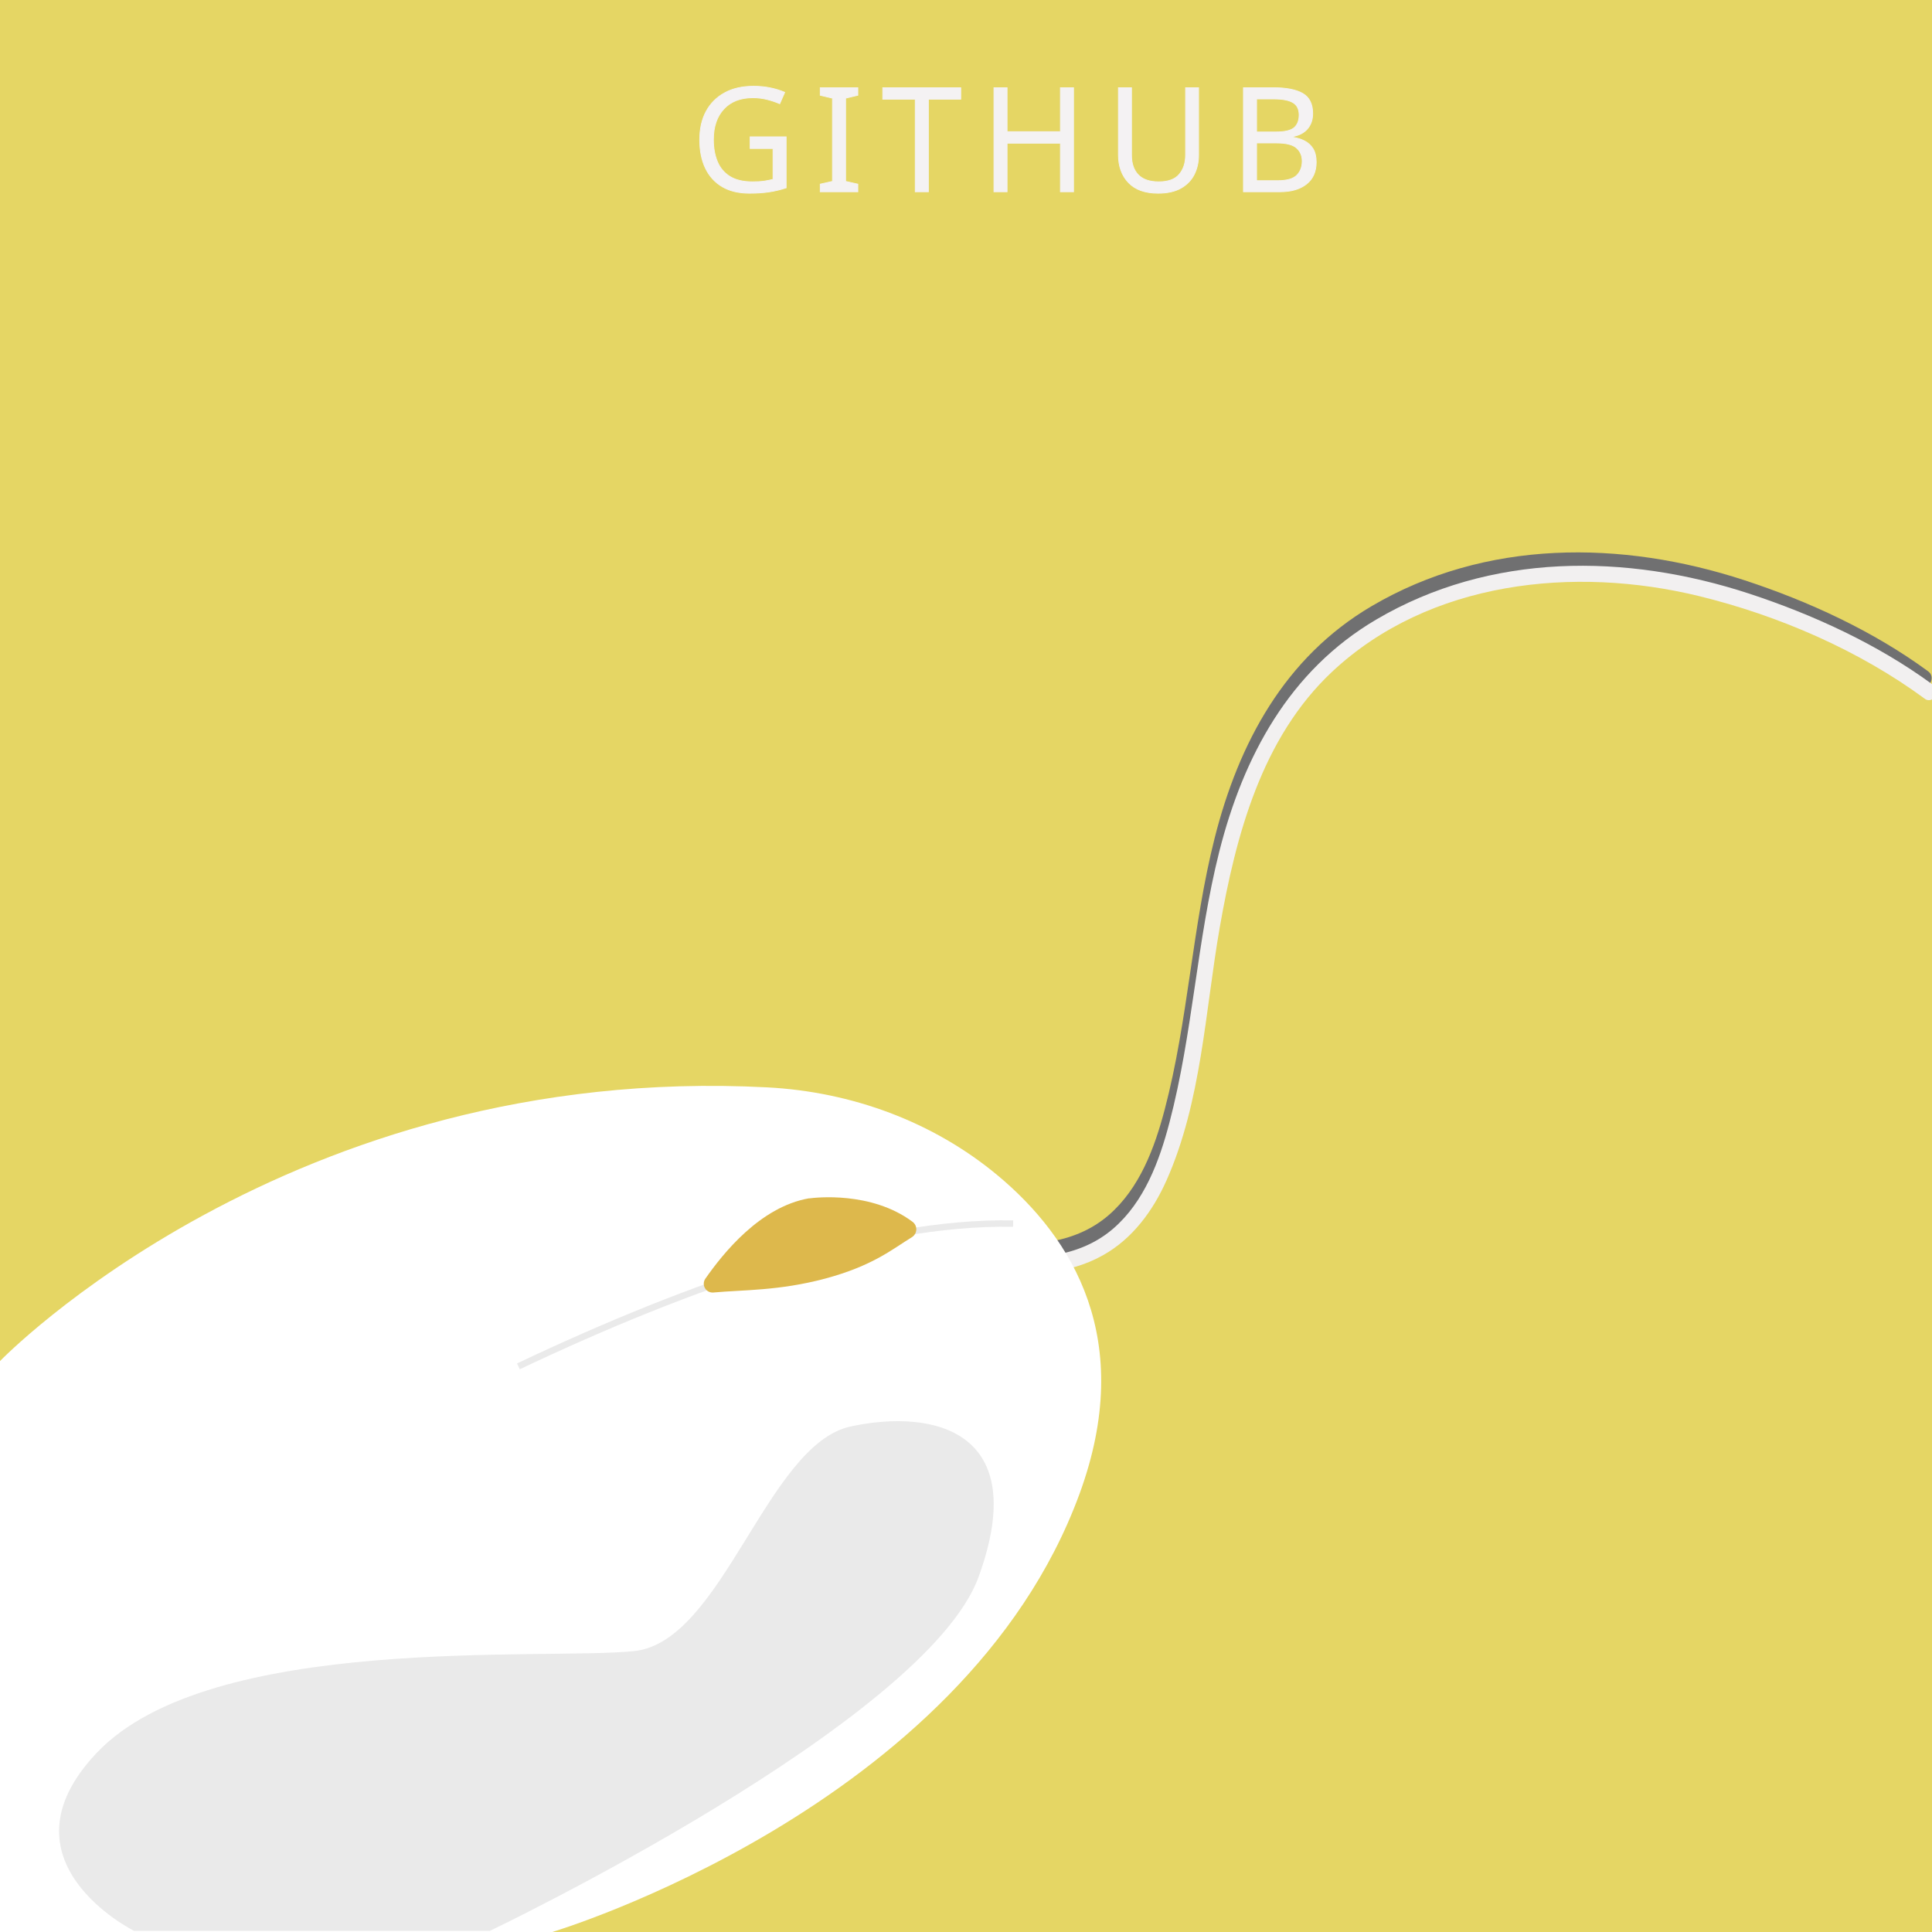
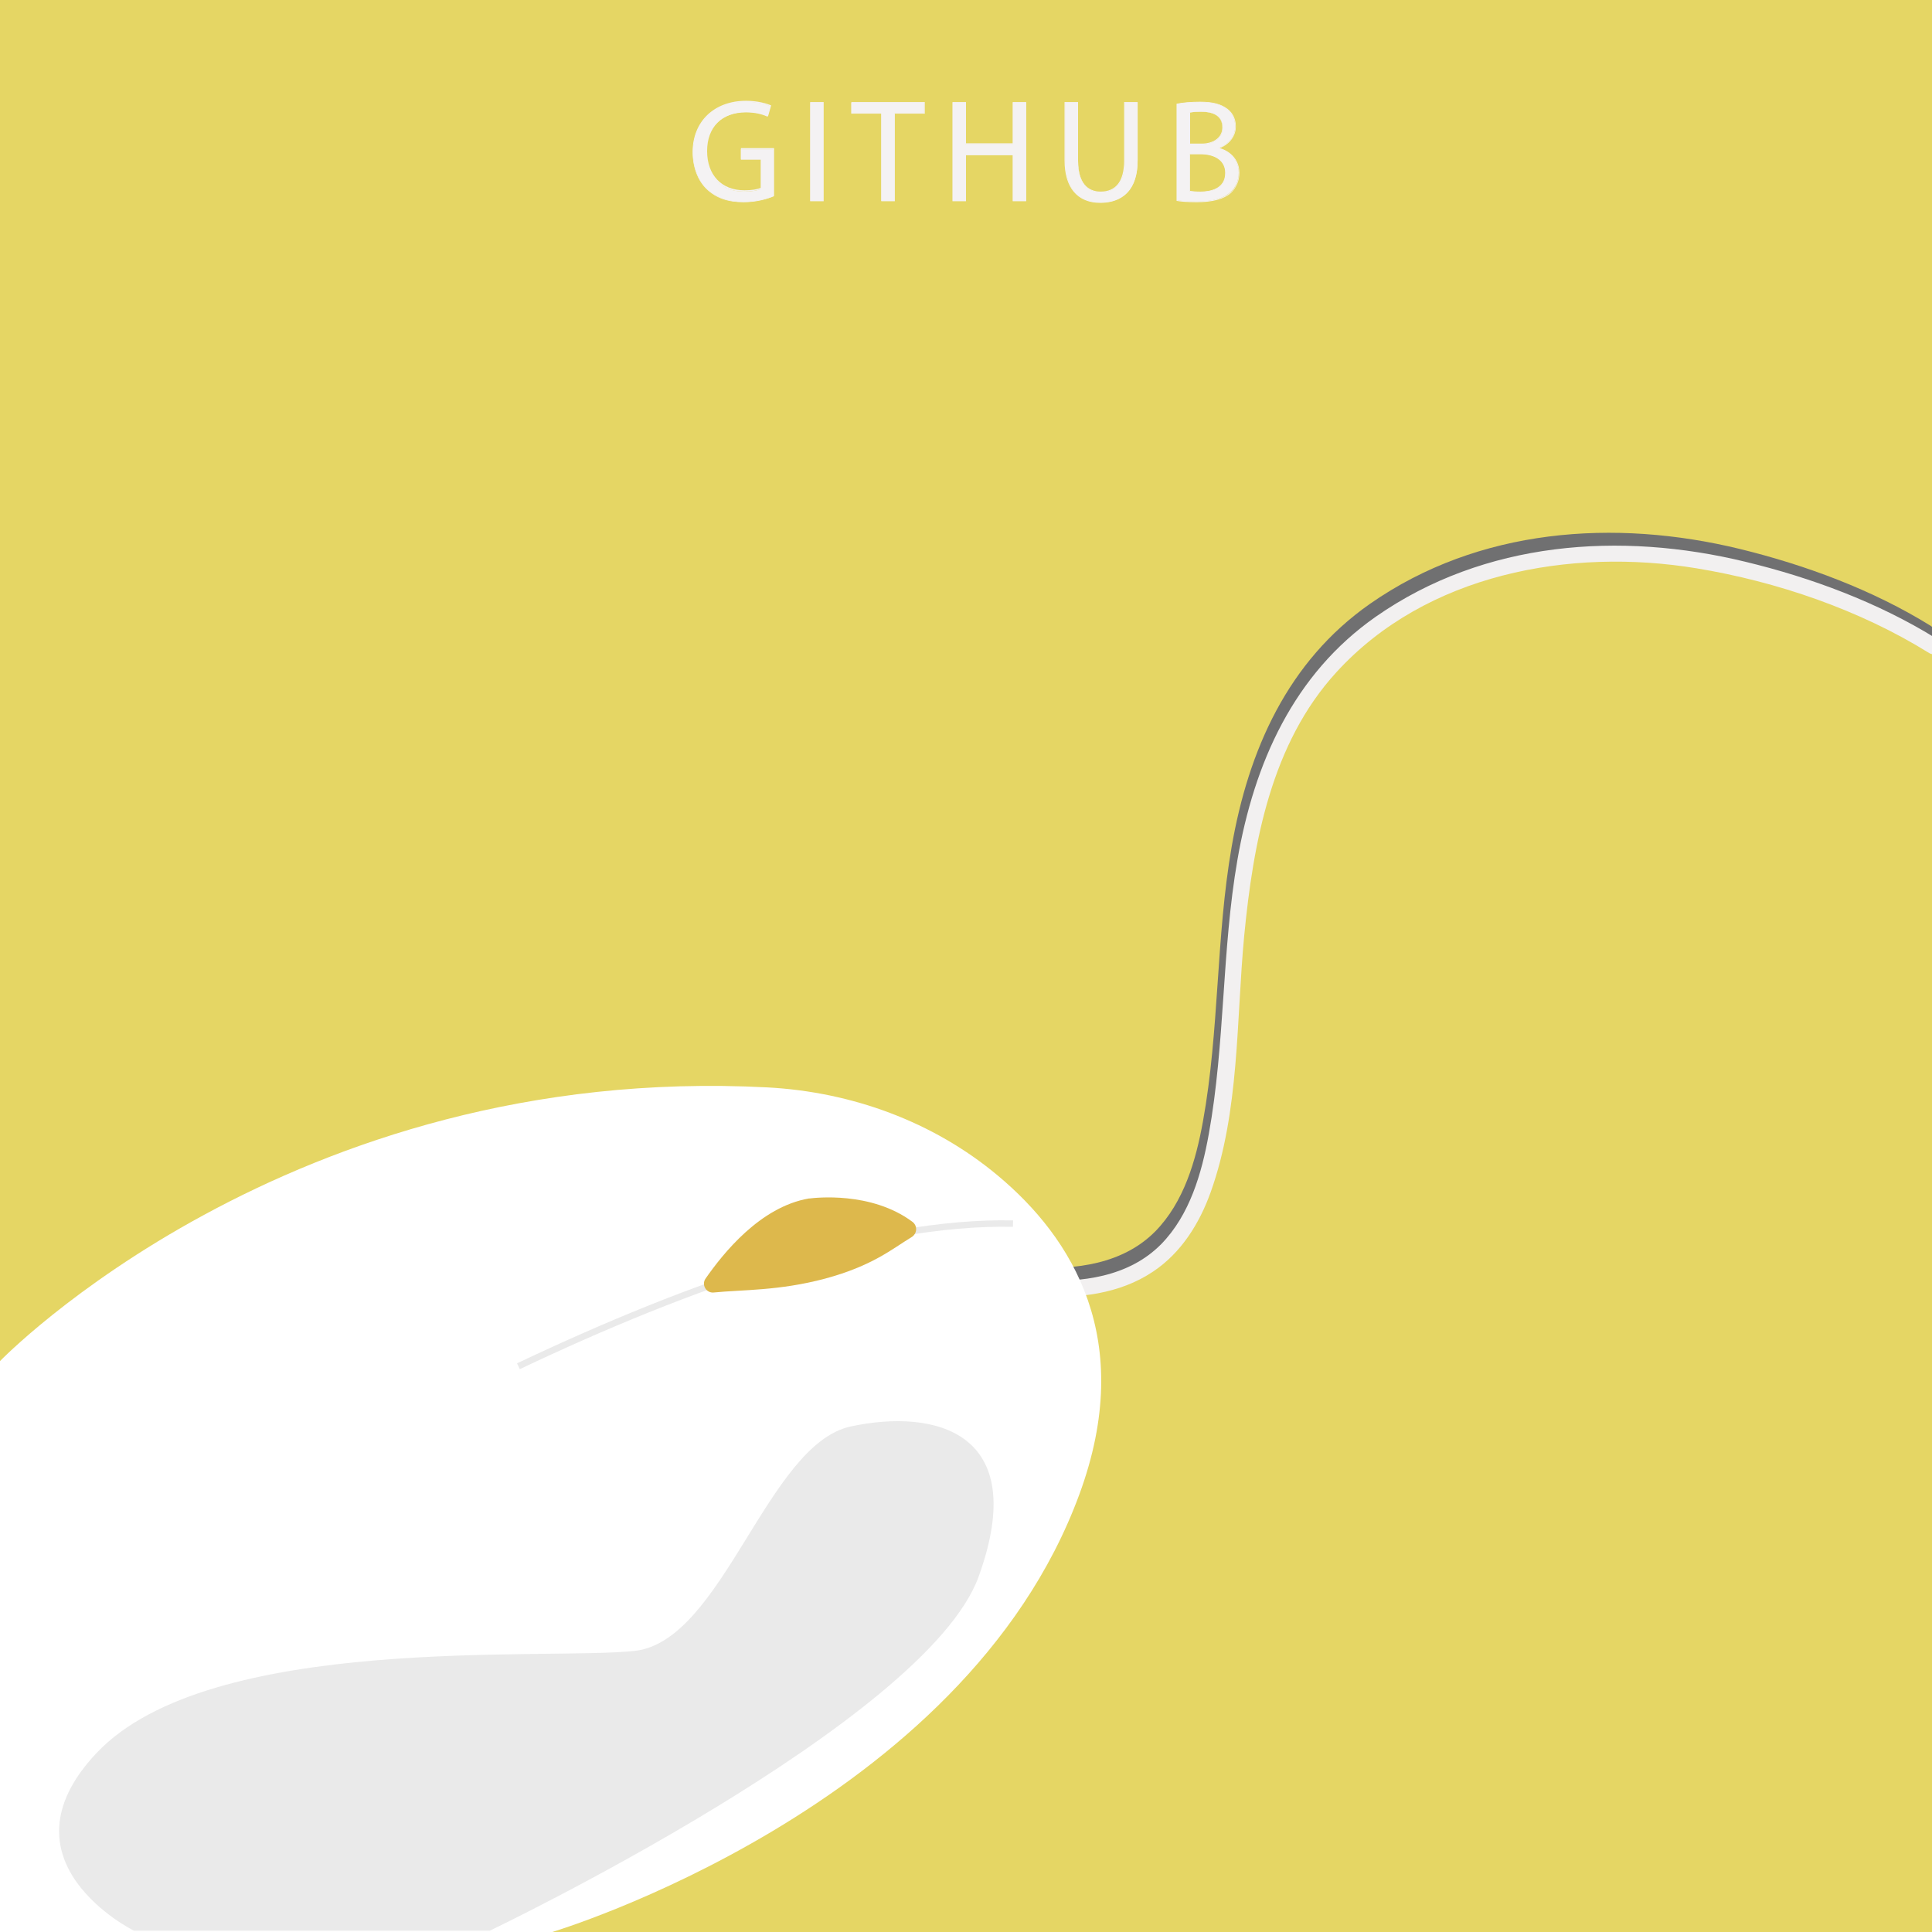
- <svg xmlns="http://www.w3.org/2000/svg" id="Layer_1" data-name="Layer 1" viewBox="0 0 600 600">
-   <defs>
-     <style>.cls-1{fill:#e5d664;}.cls-2{font-size:45.26px;fill:#f4f2f3;stroke:#f4f2f3;stroke-width:0.25px;font-family:MyriadPro-Regular, Myriad Pro;letter-spacing:0.12em;}.cls-2,.cls-6{stroke-miterlimit:10;}.cls-3{fill:#707071;}.cls-4{fill:#f2f0f0;}.cls-5{fill:#fff;}.cls-6{fill:none;stroke:#eaeaea;stroke-width:2px;}.cls-7{fill:#ddb84c;}.cls-8{fill:#eaeaea;}</style>
-   </defs>
-   <rect class="cls-1" width="600" height="600" />
-   <text class="cls-2" transform="translate(214.54 59.55)">GITHUB</text>
-   <path class="cls-3" d="M598.81,208.49c-17-12.49-37.13-21.77-57.05-28.29-38.19-12.51-80.43-12.78-115.83,8.07-26.94,15.86-41.22,42.42-48.71,72-7,27.72-8.22,56.58-15.49,84.22-3.15,12-7.8,24.57-17.44,32.9-10.82,9.35-25.67,10-39.2,8.18-3.18-.43-3.15,4.58,0,5,12.14,1.63,25.09,1.24,36-4.89,9.16-5.13,15.51-13.79,19.72-23.23,10.88-24.41,12-52.56,16.54-78.56,5-28.57,13-58.83,34.84-79.37,30.21-28.35,75.36-33,114.09-23.53,24.54,6,49.52,16.77,70,31.84C598.88,214.72,601.38,210.38,598.81,208.49Z" />
-   <path class="cls-4" d="M600,212.46c-16.91-12.4-37-21.61-56.79-28.11-38.19-12.51-80.43-12.78-115.83,8.07-26.94,15.86-41.22,42.42-48.71,72-7,27.72-8.22,56.58-15.49,84.22-3.15,12-7.8,24.57-17.44,32.9-10.82,9.35-25.67,10-39.2,8.18-3.18-.43-3.15,4.58,0,5,12.14,1.63,25.09,1.24,36-4.89,9.16-5.13,15.51-13.79,19.72-23.23,10.88-24.41,12-52.56,16.54-78.56,5-28.57,13-58.83,34.84-79.37,30.21-28.35,75.36-33,114.09-23.53,24.54,6,49.52,16.77,70,31.84a2,2,0,0,0,2.26.22Z" />
-   <path class="cls-5" d="M171.51,600H0V422.69s89.6-92.78,238.26-85c26.17,1.37,51.51,10.61,71.63,27.39,23.1,19.27,43,50.89,25.31,99C299.28,561.81,171.51,600,171.51,600Z" />
-   <path class="cls-6" d="M161,424.33C214.46,399,270.64,379.17,314.64,380" />
-   <path class="cls-7" d="M221.56,401.4a2.74,2.74,0,0,1-2.5-4.3c5.54-7.92,17-22.26,32.11-24.94l.25,0c1.65-.22,19.12-2.3,31.94,7.25a2.89,2.89,0,0,1-.15,4.8c-6.08,3.72-12.06,8.86-26.91,12.86C241.88,400.92,230.67,400.55,221.56,401.4Z" />
-   <path class="cls-8" d="M41.63,599.64H152.17S287.49,534.9,303.92,489.7,290.23,437.4,264.2,443s-39.73,66.75-67.12,69.74S65.31,507,30,544.41C-1.83,578.05,41.63,599.64,41.63,599.64Z" />
+ <svg xmlns="http://www.w3.org/2000/svg" version="1.1" id="Layer_1" x="0px" y="0px" viewBox="0 0 600 600" style="enable-background:new 0 0 600 600;" xml:space="preserve">
+   <style type="text/css">
+ 	.st0{fill:#E5D664;}
+ 	.st1{fill:#F4F2F3;}
+ 	.st2{fill:#707071;}
+ 	.st3{fill:#F2F0F0;}
+ 	.st4{fill:#FFFFFF;}
+ 	.st5{fill:none;stroke:#EAEAEA;stroke-width:2;stroke-miterlimit:10;}
+ 	.st6{fill:#DDB84C;}
+ 	.st7{fill:#EAEAEA;}
+ 	.st8{fill:none;}
+ </style>
+   <rect class="st0" width="600" height="600" />
+   <g>
+     <g>
+       <path class="st1" d="M240.3,61c-1.8,0.6-5.2,1.7-9.4,1.7c-4.6,0-8.4-1.2-11.4-4c-2.6-2.5-4.3-6.6-4.3-11.4    c0-9.1,6.3-15.7,16.5-15.7c3.5,0,6.3,0.8,7.6,1.4l-1,3.2c-1.6-0.7-3.7-1.3-6.7-1.3c-7.4,0-12.3,4.6-12.3,12.3    c0,7.7,4.7,12.3,11.8,12.3c2.6,0,4.3-0.4,5.2-0.8v-9.1h-6.2v-3.2h10V61z" />
+       <path class="st1" d="M230.9,62.8c-4.9,0-8.6-1.3-11.5-4.1c-2.7-2.6-4.3-6.8-4.3-11.5c0-9.5,6.7-15.9,16.6-15.9    c3.5,0,6.3,0.8,7.7,1.4l0.1,0l-1,3.5l-0.1-0.1c-2-0.9-4.1-1.3-6.7-1.3c-7.5,0-12.1,4.7-12.1,12.1c0,7.5,4.5,12.2,11.6,12.2    c2.2,0,4.1-0.3,5.1-0.8v-8.9h-6.2v-3.4h10.3v14.9l-0.1,0C238.2,61.9,234.8,62.8,230.9,62.8z M231.7,31.7    c-9.8,0-16.3,6.3-16.4,15.6c0,4.6,1.5,8.7,4.2,11.3c2.8,2.7,6.5,4,11.3,4c3.8,0,7.1-0.9,9.2-1.6V46.5h-9.8v2.9h6.2v9.3l-0.1,0    c-1.1,0.5-3,0.8-5.3,0.8c-7.3,0-11.9-4.8-11.9-12.4c0-7.6,4.7-12.4,12.4-12.4c2.6,0,4.6,0.4,6.7,1.3l0.9-3    C237.8,32.4,235.1,31.7,231.7,31.7z" />
+     </g>
+     <g>
+       <path class="st1" d="M255.6,31.9v30.5h-3.9V31.9H255.6z" />
+       <path class="st1" d="M255.8,62.5h-4.2V31.7h4.2V62.5z M251.8,62.2h3.7V32h-3.7V62.2z" />
+     </g>
+     <g>
+       <path class="st1" d="M273.7,35.2h-9.3v-3.3h22.6v3.3h-9.3v27.2h-4V35.2z" />
+       <path class="st1" d="M277.9,62.5h-4.2V35.3h-9.3v-3.6h22.8v3.6h-9.3V62.5z M273.9,62.2h3.7V35.1h9.3V32h-22.3v3.1h9.3V62.2z" />
+     </g>
+     <g>
+       <path class="st1" d="M299.8,31.9v12.8h14.8V31.9h4v30.5h-4V48.1h-14.8v14.3h-3.9V31.9H299.8z" />
+       <path class="st1" d="M318.7,62.5h-4.2V48.2h-14.5v14.3h-4.2V31.7h4.2v12.8h14.5V31.7h4.2V62.5z M314.7,62.2h3.7V32h-3.7v12.8h-15    V32H296v30.3h3.7V47.9h15V62.2z" />
+     </g>
+     <g>
+       <path class="st1" d="M334.8,31.9v18.1c0,6.8,3,9.7,7.1,9.7c4.5,0,7.4-3,7.4-9.7V31.9h4v17.8c0,9.4-4.9,13.2-11.5,13.2    c-6.2,0-11-3.6-11-13v-18H334.8z" />
+       <path class="st1" d="M341.7,63c-7.1,0-11.1-4.7-11.1-13.2V31.7h4.2v18.2c0,8.4,4.4,9.6,7,9.6c4.8,0,7.3-3.3,7.3-9.6V31.7h4.2v17.9    C353.4,61.3,346.1,63,341.7,63z M330.9,32v17.8c0,10.7,5.9,12.9,10.8,12.9c4.3,0,11.4-1.7,11.4-13.1V32h-3.7v17.9    c0,8.1-4.1,9.9-7.5,9.9c-4.6,0-7.2-3.6-7.2-9.9V32H330.9z" />
+     </g>
+     <g>
+       <path class="st1" d="M365.5,32.3c1.7-0.4,4.4-0.6,7.2-0.6c3.9,0,6.5,0.7,8.4,2.2c1.6,1.2,2.5,3,2.5,5.4c0,2.9-1.9,5.5-5.2,6.7V46    c2.9,0.7,6.3,3.1,6.3,7.6c0,2.6-1,4.6-2.6,6.1c-2.1,1.9-5.6,2.9-10.5,2.9c-2.7,0-4.8-0.2-6.1-0.4V32.3z M369.5,44.8h3.6    c4.2,0,6.6-2.2,6.6-5.1c0-3.6-2.7-5-6.7-5c-1.8,0-2.9,0.1-3.5,0.3V44.8z M369.5,59.4c0.8,0.1,1.9,0.2,3.3,0.2    c4.1,0,7.8-1.5,7.8-5.9c0-4.2-3.6-5.9-7.9-5.9h-3.3V59.4z" />
+       <path class="st1" d="M371.6,62.8c-3,0-5.1-0.2-6.1-0.4l-0.1,0V32.2l0.1,0c1.9-0.4,4.6-0.6,7.2-0.6c4,0,6.5,0.7,8.5,2.2    c1.7,1.3,2.6,3.2,2.6,5.5c0,2.9-1.9,5.5-5,6.7c2.9,0.8,6.1,3.3,6.1,7.7c0,2.4-0.9,4.5-2.6,6.2C380.2,61.8,376.7,62.8,371.6,62.8z     M365.7,62.2c1,0.1,3.1,0.3,6,0.3c5,0,8.4-0.9,10.5-2.8c1.7-1.6,2.5-3.7,2.5-6c0-4.4-3.3-6.8-6.2-7.5l-0.1,0v-0.3l0.1,0    c3.1-1.1,5.1-3.7,5.1-6.6c0-2.2-0.9-4.1-2.5-5.3c-1.9-1.5-4.4-2.2-8.3-2.2c-2.5,0-5.2,0.2-7.1,0.6V62.2z M372.8,59.7    c-1.6,0-2.6-0.1-3.3-0.2l-0.1,0V47.6h3.4c5,0,8,2.2,8,6C380.7,57.5,377.8,59.7,372.8,59.7z M369.6,59.3c0.7,0.1,1.7,0.2,3.2,0.2    c2.9,0,7.7-0.8,7.7-5.8c0-3.6-2.9-5.8-7.8-5.8h-3.1V59.3z M373,44.9h-3.7v-10l0.1,0c0.8-0.2,2-0.3,3.5-0.3c4.5,0,6.8,1.8,6.8,5.1    C379.8,42.8,377.1,44.9,373,44.9z M369.6,44.6h3.5c3.9,0,6.5-2,6.5-5c0-3.2-2.2-4.9-6.6-4.9c-1.4,0-2.5,0.1-3.4,0.2V44.6z" />
+     </g>
+   </g>
+   <path class="st2" d="M599.5,194.3c-17.9-11.1-38.7-18.8-59.1-23.8c-39-9.5-81.2-6.5-114.9,17c-25.6,17.9-37.8,45.5-43,75.5  c-4.9,28.2-3.8,57-8.9,85.2c-2.2,12.2-5.9,25.1-14.8,34.2c-10.1,10.2-24.8,12-38.4,11.2c-3.2-0.2-2.8,4.8,0.4,5  c12.2,0.7,25.1-0.7,35.5-7.7c8.7-5.8,14.4-14.9,17.9-24.7c9-25.2,7.9-53.3,10.4-79.6c2.8-28.9,8.4-59.7,28.6-81.8  c27.9-30.6,72.6-38.8,111.9-32.3c24.9,4.1,50.7,12.9,72.2,26.3C600.1,200.5,602.3,196,599.5,194.3z" />
+   <path class="st3" d="M601,198.1c-17.8-11-38.5-18.7-58.8-23.6c-39-9.5-81.2-6.5-114.9,17c-25.6,17.9-37.8,45.5-43,75.5  c-4.9,28.2-3.8,57-8.9,85.2c-2.2,12.2-5.9,25.1-14.8,34.2c-10.1,10.2-24.8,12-38.4,11.2c-3.2-0.2-2.8,4.8,0.4,5  c12.2,0.7,25.1-0.7,35.5-7.7c8.7-5.8,14.4-14.9,17.9-24.7c9-25.2,7.9-53.3,10.4-79.6c2.8-28.9,8.4-59.7,28.6-81.8  c27.9-30.6,72.6-38.8,111.9-32.3c24.9,4.1,50.7,12.9,72.2,26.3c0.9,0.5,1.7,0.5,2.3,0L601,198.1z" />
+   <path class="st4" d="M171.5,600H0V422.7c0,0,89.6-92.8,238.3-85c26.2,1.4,51.5,10.6,71.6,27.4c23.1,19.3,43,50.9,25.3,99  C299.3,561.8,171.5,600,171.5,600z" />
+   <path class="st5" d="M161,424.3c53.5-25.4,109.6-45.2,153.6-44.3" />
+   <path class="st6" d="M221.6,401.4c-2.3,0.2-3.8-2.4-2.5-4.3c5.5-7.9,17-22.3,32.1-24.9c0.1,0,0.2,0,0.2,0c1.6-0.2,19.1-2.3,31.9,7.2  c1.7,1.2,1.6,3.7-0.2,4.8c-6.1,3.7-12.1,8.9-26.9,12.9C241.9,400.9,230.7,400.5,221.6,401.4z" />
+   <path class="st7" d="M41.6,599.6h110.5c0,0,135.3-64.7,151.8-109.9c16.4-45.2-13.7-52.3-39.7-46.7s-39.7,66.7-67.1,69.7  c-27.4,3-131.8-5.7-167.1,31.7C-1.8,578.1,41.6,599.6,41.6,599.6z" />
+   <line class="st8" x1="625.5" y1="214" x2="573" y2="212.5" />
</svg>
